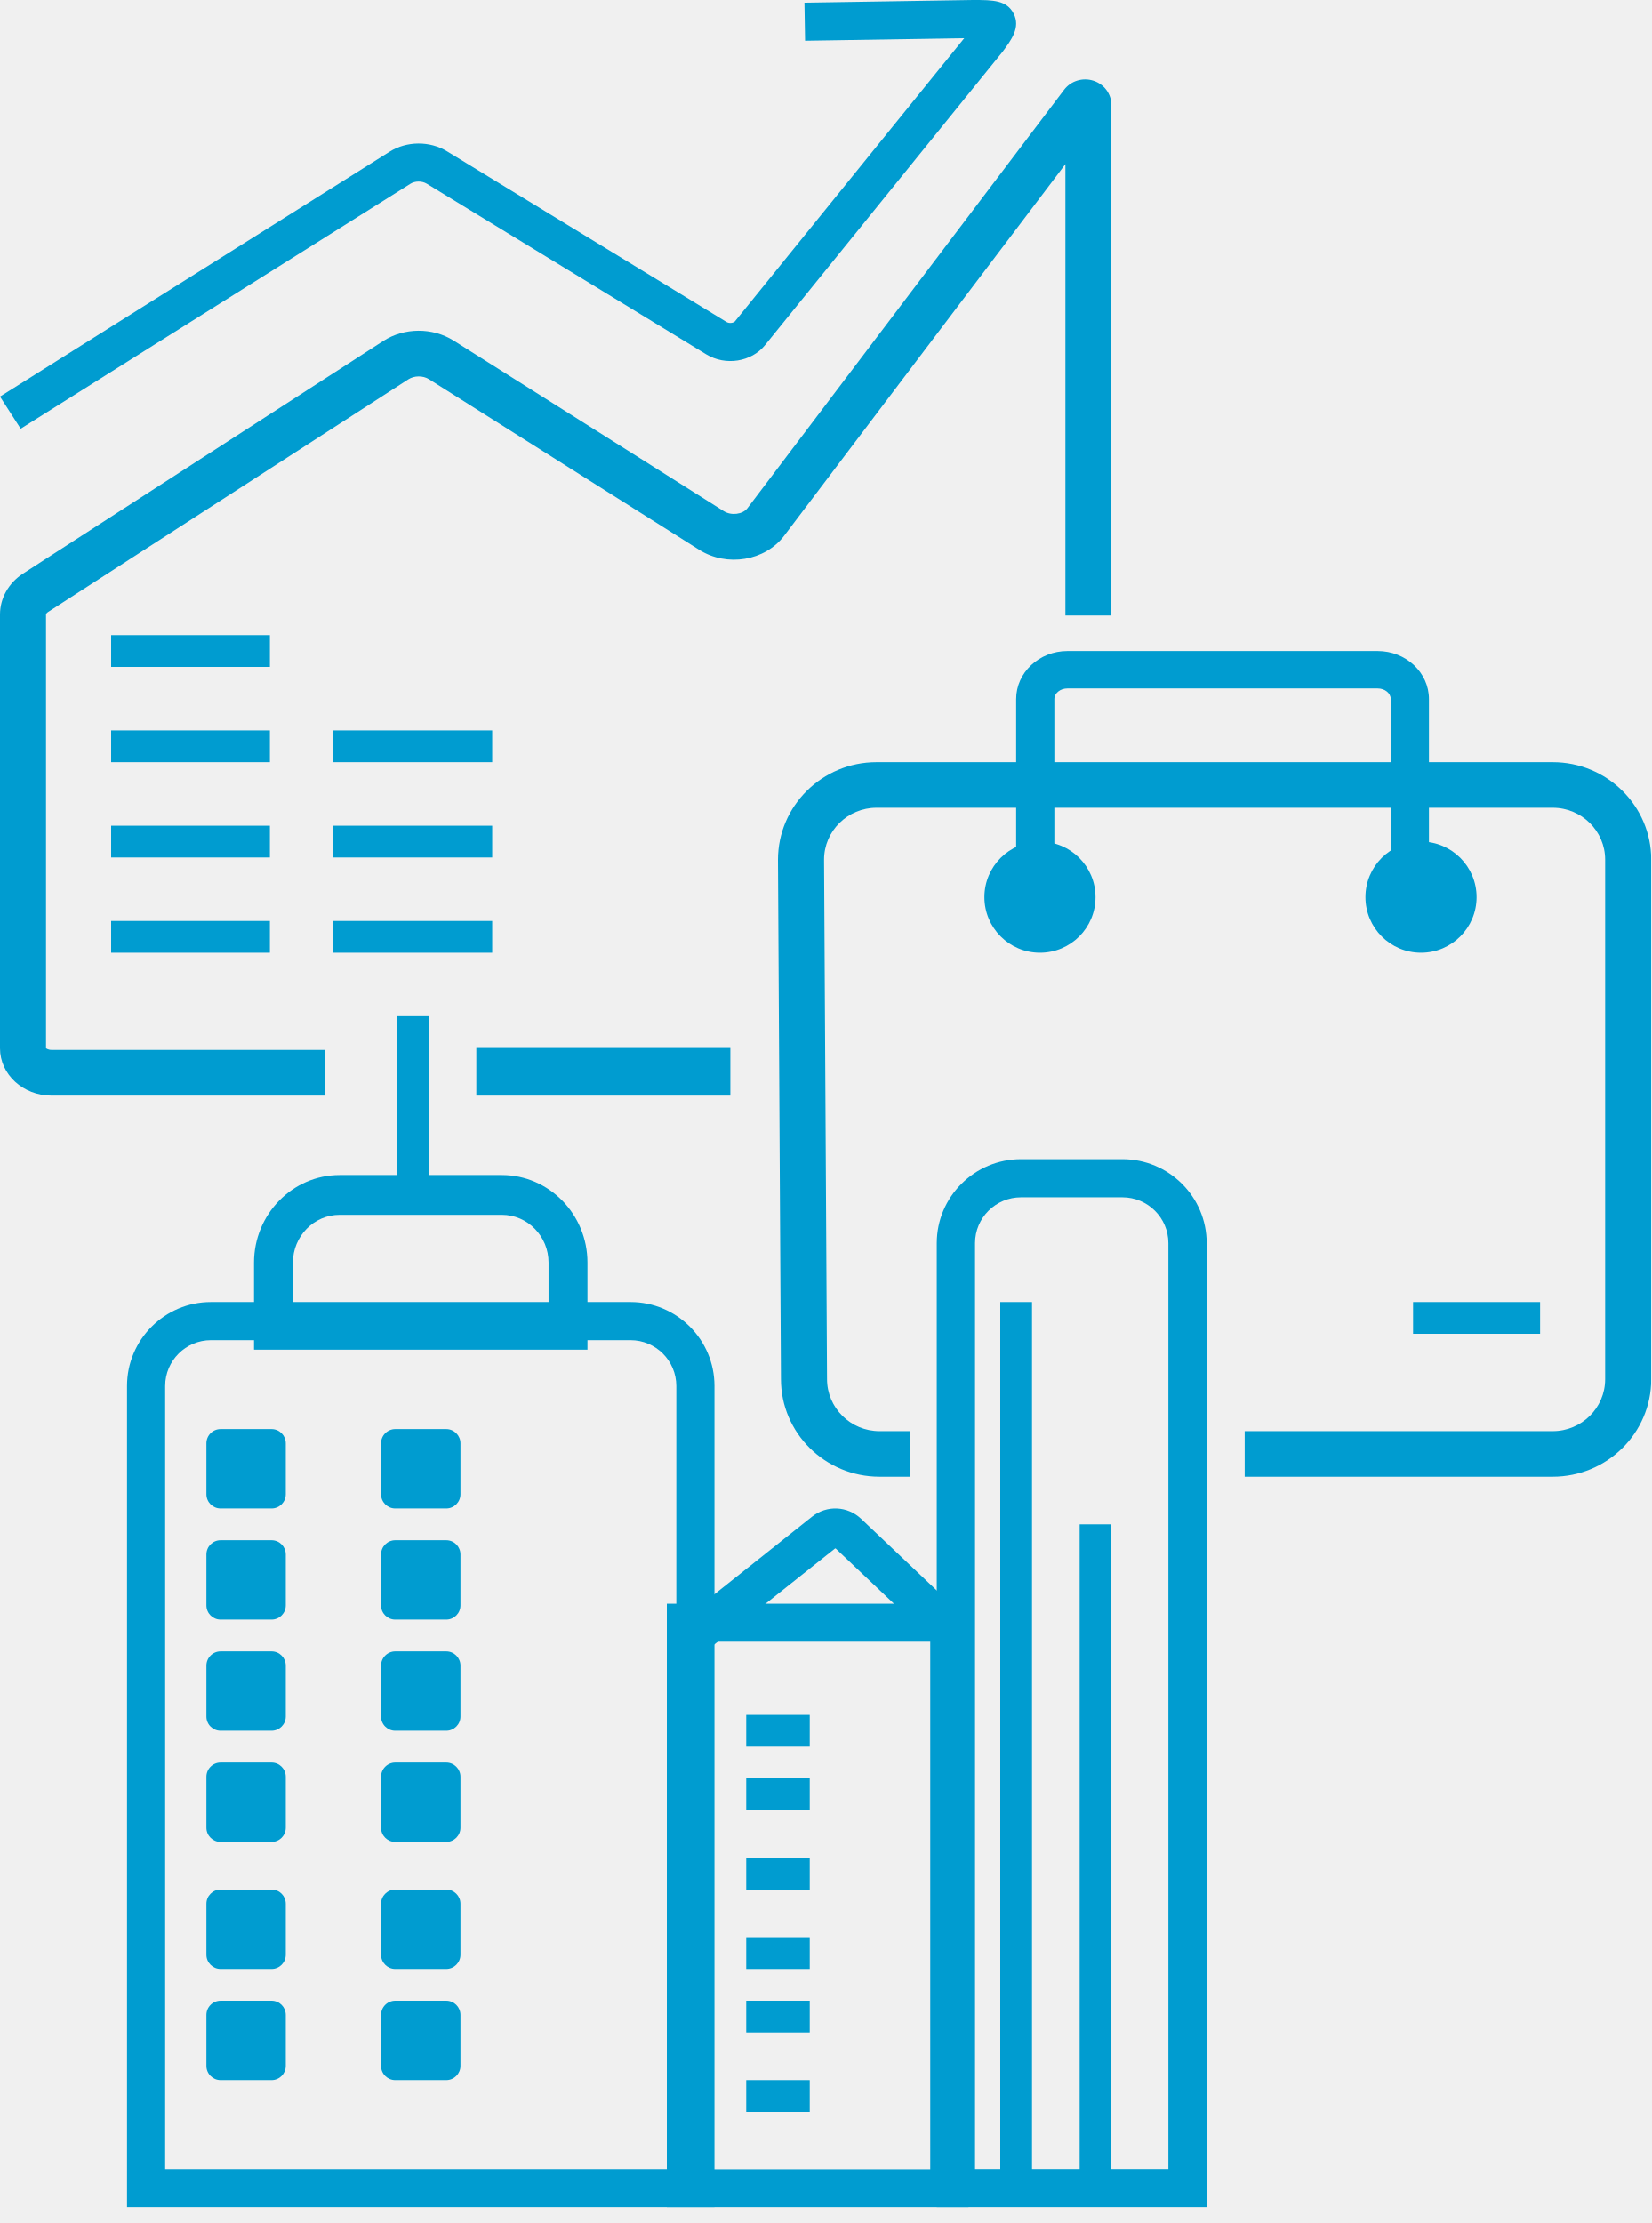
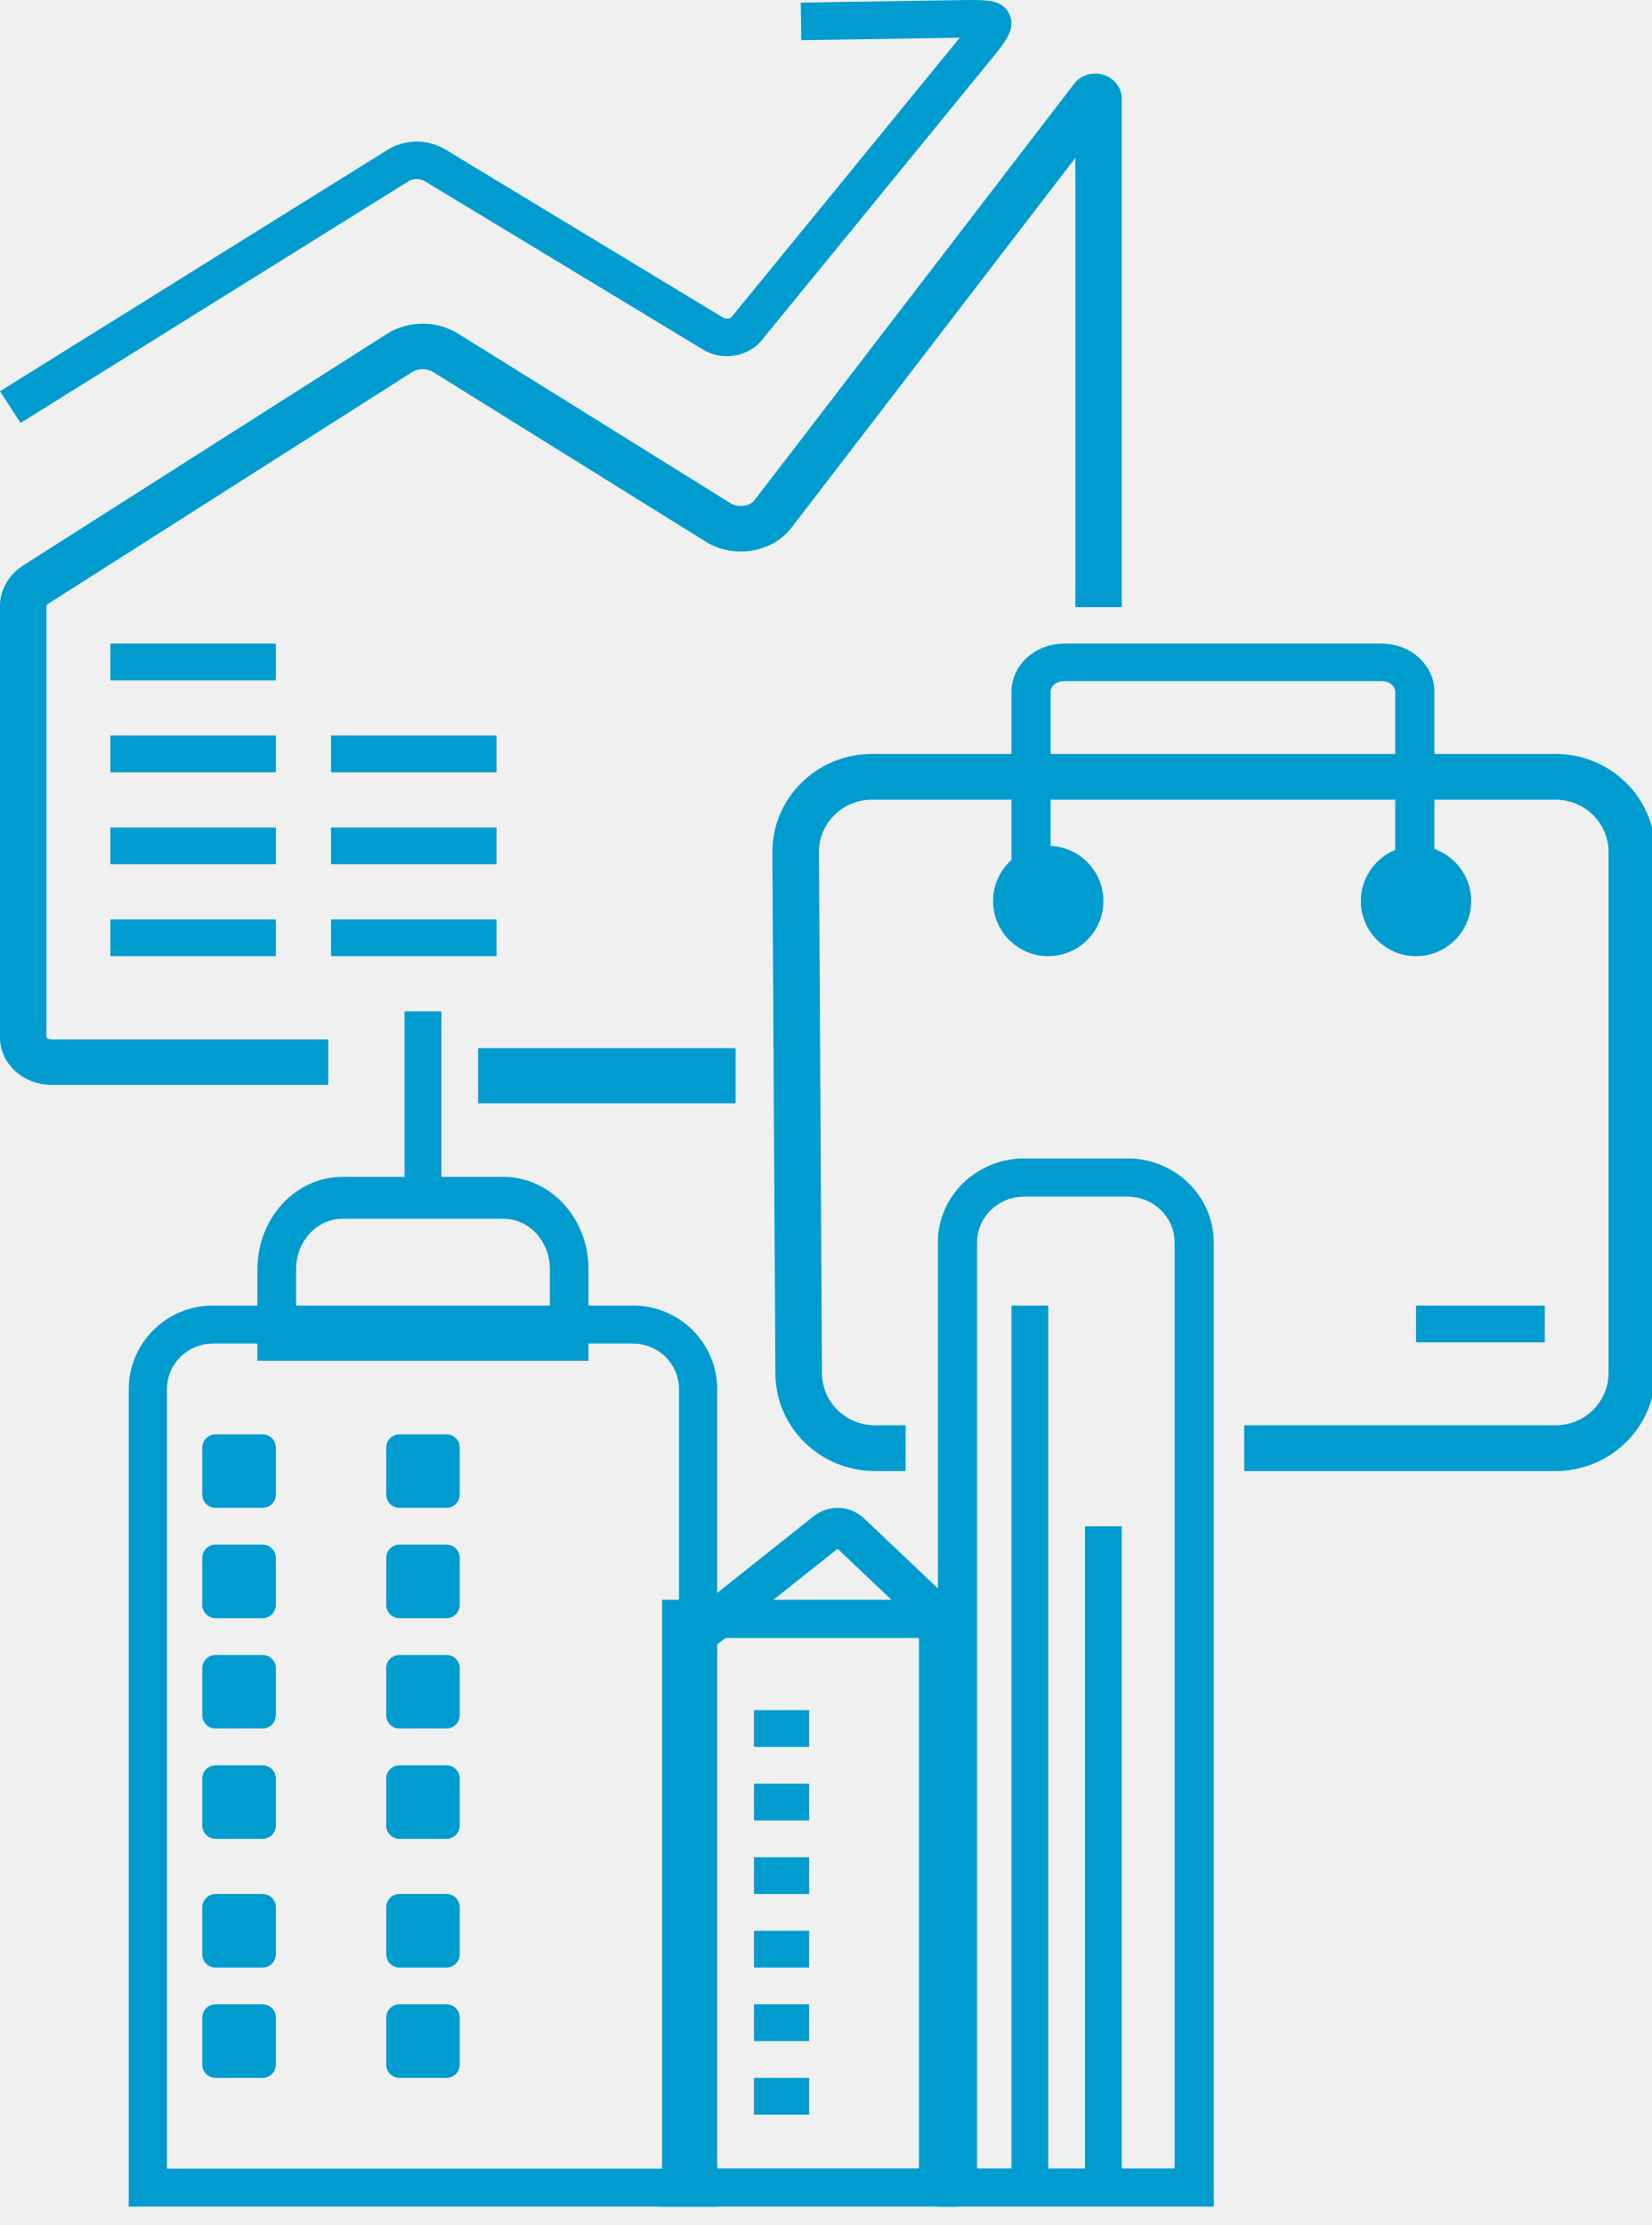
- <svg xmlns="http://www.w3.org/2000/svg" xmlns:xlink="http://www.w3.org/1999/xlink" width="104px" height="140px" viewBox="0 0 104 140" version="1.1">
+ <svg xmlns="http://www.w3.org/2000/svg" xmlns:xlink="http://www.w3.org/1999/xlink" width="72px" height="97px" viewBox="0 0 72 97" version="1.1">
  <defs>
-     <polygon id="path-1" points="0 140 104 140 104 0 0 0" />
+     <polygon id="path-1" points="0 97 72.149 97 72.149 0 0 0" />
  </defs>
  <g id="Page-1" stroke="none" stroke-width="1" fill="none" fill-rule="evenodd">
-     <g id="Artboard" transform="translate(-104, -47)">
-       <g id="Group-44" transform="translate(104, 47)">
-         <path d="M20.483,69 L3.241,69 C1.453,69 0,67.663 0,66.02 L0,38.698 C0,37.673 0.544,36.71 1.454,36.121 L24.138,21.476 C25.461,20.622 27.244,20.614 28.576,21.454 L45.589,32.192 C46.057,32.487 46.779,32.397 47.075,32.006 L67.02,5.654 C67.45,5.088 68.199,4.86 68.881,5.087 C69.55,5.309 70,5.924 70,6.615 L70,38.764 L67.102,38.764 L67.102,10.337 L49.392,33.736 C48.186,35.33 45.782,35.727 44.035,34.623 L27.022,23.885 C26.642,23.645 26.094,23.648 25.718,23.89 L3.034,38.536 C2.934,38.6 2.898,38.669 2.898,38.698 L2.898,66.02 C2.909,66.021 3.03,66.12 3.241,66.12 L20.483,66.12 L20.483,69 Z" id="Fill-1" fill="#009CD0" />
+     <g id="画板" transform="translate(-99, -51)">
+       <g id="市场渠道" transform="translate(99, 51)">
+         <path d="M14.309,47.298 L2.264,47.298 C1.015,47.298 0,46.376 0,45.244 L0,26.422 C0,25.716 0.38,25.052 1.016,24.647 L16.863,14.557 C17.787,13.969 19.032,13.963 19.963,14.542 L31.847,21.94 C32.175,22.143 32.679,22.081 32.886,21.811 L46.819,3.657 C47.119,3.267 47.643,3.11 48.119,3.267 C48.587,3.42 48.901,3.843 48.901,4.319 L48.901,26.467 L46.876,26.467 L46.876,6.884 L34.504,23.004 C33.662,24.101 31.983,24.375 30.762,23.614 L18.877,16.217 C18.612,16.052 18.229,16.054 17.966,16.221 L2.12,26.31 C2.05,26.354 2.025,26.402 2.025,26.422 L2.025,45.244 C2.032,45.245 2.117,45.314 2.264,45.314 L14.309,45.314 L14.309,47.298 Z" id="Fill-1" fill="#009CD0" />
        <mask id="mask-2" fill="white">
          <use xlink:href="#path-1" />
        </mask>
        <g id="Clip-4" />
-         <polygon id="Fill-3" fill="#009CD0" mask="url(#mask-2)" points="30 69 46 69 46 66 30 66" />
-         <path d="M1.302,27 L0,24.977 L24.542,9.552 C25.618,8.876 27.07,8.867 28.155,9.53 L45.758,20.278 C45.943,20.391 46.215,20.332 46.293,20.234 L60.73,2.406 L50.706,2.565 L50.667,0.169 L61.28,0 L61.329,0 C62.546,0 63.411,0.012 63.843,0.857 C64.288,1.728 63.702,2.512 63.136,3.27 L48.188,21.732 C47.322,22.8 45.695,23.056 44.482,22.317 L26.88,11.569 C26.578,11.385 26.142,11.386 25.845,11.574 L1.302,27 Z" id="Fill-5" fill="#009CD0" mask="url(#mask-2)" />
-         <polygon id="Fill-6" fill="#009CD0" mask="url(#mask-2)" points="7 42 17 42 17 40 7 40" />
-         <polygon id="Fill-7" fill="#009CD0" mask="url(#mask-2)" points="7 48 17 48 17 46 7 46" />
-         <polygon id="Fill-8" fill="#009CD0" mask="url(#mask-2)" points="7 54 17 54 17 52 7 52" />
-         <polygon id="Fill-9" fill="#009CD0" mask="url(#mask-2)" points="7 60 17 60 17 58 7 58" />
-         <polygon id="Fill-10" fill="#009CD0" mask="url(#mask-2)" points="21 48 31 48 31 46 21 46" />
-         <polygon id="Fill-11" fill="#009CD0" mask="url(#mask-2)" points="21 54 31 54 31 52 21 52" />
-         <polygon id="Fill-12" fill="#009CD0" mask="url(#mask-2)" points="21 60 31 60 31 58 21 58" />
-         <polygon id="Fill-13" fill="#009CD0" mask="url(#mask-2)" points="89 84 97 84 97 82 89 82" />
-         <path d="M10.403,136.598 L42.597,136.598 L42.597,87.287 C42.597,85.697 41.303,84.402 39.712,84.402 L13.288,84.402 C11.697,84.402 10.403,85.697 10.403,87.287 L10.403,136.598 Z M45,139 L8,139 L8,87.287 C8,84.372 10.372,82 13.288,82 L39.712,82 C42.628,82 45,84.372 45,87.287 L45,139 Z" id="Fill-14" fill="#009CD0" mask="url(#mask-2)" />
-         <path d="M18.45,82.494 L34.55,82.494 L34.55,79.514 C34.55,77.855 33.231,76.506 31.609,76.506 L21.391,76.506 C19.769,76.506 18.45,77.855 18.45,79.514 L18.45,82.494 Z M37,85 L16,85 L16,79.514 C16,76.474 18.419,74 21.391,74 L31.609,74 C34.582,74 37,76.474 37,79.514 L37,85 Z" id="Fill-15" fill="#009CD0" mask="url(#mask-2)" />
-         <path d="M44.41,136.608 L58.59,136.608 L58.59,103.392 L44.41,103.392 L44.41,136.608 Z M42,139 L61,139 L61,101 L42,101 L42,139 Z" id="Fill-16" fill="#009CD0" mask="url(#mask-2)" />
-         <path d="M61.411,136.597 L73.589,136.597 L73.589,78.288 C73.589,76.697 72.29,75.403 70.693,75.403 L64.307,75.403 C62.71,75.403 61.411,76.697 61.411,78.288 L61.411,136.597 Z M76,139 L59,139 L59,78.288 C59,75.373 61.381,73 64.307,73 L70.693,73 C73.619,73 76,75.373 76,78.288 L76,139 Z" id="Fill-17" fill="#009CD0" mask="url(#mask-2)" />
-         <polygon id="Fill-18" fill="#009CD0" mask="url(#mask-2)" points="25 75 27 75 27 64 25 64" />
-         <path d="M17.104,95 L13.896,95 C13.401,95 13,94.599 13,94.104 L13,90.896 C13,90.401 13.401,90 13.896,90 L17.104,90 C17.599,90 18,90.401 18,90.896 L18,94.104 C18,94.599 17.599,95 17.104,95" id="Fill-19" fill="#009CD0" mask="url(#mask-2)" />
-         <path d="M28.104,95 L24.896,95 C24.401,95 24,94.599 24,94.104 L24,90.896 C24,90.401 24.401,90 24.896,90 L28.104,90 C28.599,90 29,90.401 29,90.896 L29,94.104 C29,94.599 28.599,95 28.104,95" id="Fill-20" fill="#009CD0" mask="url(#mask-2)" />
-         <path d="M17.104,102 L13.896,102 C13.401,102 13,101.599 13,101.104 L13,97.895 C13,97.401 13.401,97 13.896,97 L17.104,97 C17.599,97 18,97.401 18,97.895 L18,101.104 C18,101.599 17.599,102 17.104,102" id="Fill-21" fill="#009CD0" mask="url(#mask-2)" />
-         <path d="M28.104,102 L24.896,102 C24.401,102 24,101.599 24,101.104 L24,97.895 C24,97.401 24.401,97 24.896,97 L28.104,97 C28.599,97 29,97.401 29,97.895 L29,101.104 C29,101.599 28.599,102 28.104,102" id="Fill-22" fill="#009CD0" mask="url(#mask-2)" />
-         <path d="M17.104,109 L13.896,109 C13.401,109 13,108.599 13,108.105 L13,104.896 C13,104.401 13.401,104 13.896,104 L17.104,104 C17.599,104 18,104.401 18,104.896 L18,108.105 C18,108.599 17.599,109 17.104,109" id="Fill-23" fill="#009CD0" mask="url(#mask-2)" />
-         <path d="M28.104,109 L24.896,109 C24.401,109 24,108.599 24,108.105 L24,104.896 C24,104.401 24.401,104 24.896,104 L28.104,104 C28.599,104 29,104.401 29,104.896 L29,108.105 C29,108.599 28.599,109 28.104,109" id="Fill-24" fill="#009CD0" mask="url(#mask-2)" />
-         <path d="M17.104,116 L13.896,116 C13.401,116 13,115.599 13,115.104 L13,111.896 C13,111.401 13.401,111 13.896,111 L17.104,111 C17.599,111 18,111.401 18,111.896 L18,115.104 C18,115.599 17.599,116 17.104,116" id="Fill-25" fill="#009CD0" mask="url(#mask-2)" />
-         <path d="M28.104,116 L24.896,116 C24.401,116 24,115.599 24,115.104 L24,111.896 C24,111.401 24.401,111 24.896,111 L28.104,111 C28.599,111 29,111.401 29,111.896 L29,115.104 C29,115.599 28.599,116 28.104,116" id="Fill-26" fill="#009CD0" mask="url(#mask-2)" />
-         <path d="M17.104,124 L13.896,124 C13.401,124 13,123.599 13,123.104 L13,119.895 C13,119.401 13.401,119 13.896,119 L17.104,119 C17.599,119 18,119.401 18,119.895 L18,123.104 C18,123.599 17.599,124 17.104,124" id="Fill-27" fill="#009CD0" mask="url(#mask-2)" />
-         <path d="M28.104,124 L24.896,124 C24.401,124 24,123.599 24,123.104 L24,119.895 C24,119.401 24.401,119 24.896,119 L28.104,119 C28.599,119 29,119.401 29,119.895 L29,123.104 C29,123.599 28.599,124 28.104,124" id="Fill-28" fill="#009CD0" mask="url(#mask-2)" />
-         <path d="M17.104,131 L13.896,131 C13.401,131 13,130.599 13,130.105 L13,126.896 C13,126.401 13.401,126 13.896,126 L17.104,126 C17.599,126 18,126.401 18,126.896 L18,130.105 C18,130.599 17.599,131 17.104,131" id="Fill-29" fill="#009CD0" mask="url(#mask-2)" />
-         <path d="M28.104,131 L24.896,131 C24.401,131 24,130.599 24,130.105 L24,126.896 C24,126.401 24.401,126 24.896,126 L28.104,126 C28.599,126 29,126.401 29,126.896 L29,130.105 C29,130.599 28.599,131 28.104,131" id="Fill-30" fill="#009CD0" mask="url(#mask-2)" />
-         <path d="M44.444,104 L43,101.992 L51.145,95.516 C52.074,94.779 53.376,94.837 54.242,95.656 L61,102.061 L59.397,103.931 L52.64,97.527 C52.626,97.512 52.604,97.513 52.589,97.524 L44.444,104 Z" id="Fill-31" fill="#009CD0" mask="url(#mask-2)" />
-         <polygon id="Fill-32" fill="#009CD0" mask="url(#mask-2)" points="47 110 51 110 51 108 47 108" />
-         <polygon id="Fill-33" fill="#009CD0" mask="url(#mask-2)" points="47 114 51 114 51 112 47 112" />
-         <polygon id="Fill-34" fill="#009CD0" mask="url(#mask-2)" points="47 119 51 119 51 117 47 117" />
-         <polygon id="Fill-35" fill="#009CD0" mask="url(#mask-2)" points="47 124 51 124 51 122 47 122" />
-         <polygon id="Fill-36" fill="#009CD0" mask="url(#mask-2)" points="47 128 51 128 51 126 47 126" />
-         <polygon id="Fill-37" fill="#009CD0" mask="url(#mask-2)" points="47 133 51 133 51 131 47 131" />
-         <polygon id="Fill-38" fill="#009CD0" mask="url(#mask-2)" points="63 137 65 137 65 82 63 82" />
-         <polygon id="Fill-39" fill="#009CD0" mask="url(#mask-2)" points="68 137 70 137 70 96 68 96" />
-         <path d="M97.793,93 L78.395,93 L78.395,90.13 L97.793,90.13 C99.616,90.13 101.098,88.664 101.098,86.862 L101.098,54.138 C101.098,52.336 99.616,50.87 97.793,50.87 L55.207,50.87 C53.385,50.87 51.902,52.336 51.902,54.138 L52.089,86.854 C52.089,88.664 53.572,90.13 55.394,90.13 L57.301,90.13 L57.301,93 L55.394,93 C51.972,93 49.187,90.246 49.187,86.862 L49,54.146 C49,50.754 51.784,48 55.207,48 L97.793,48 C101.216,48 104,50.754 104,54.138 L104,86.862 C104,90.246 101.216,93 97.793,93" id="Fill-40" fill="#009CD0" mask="url(#mask-2)" />
-         <path d="M90,56 L87.593,56 L87.593,44.025 C87.593,43.656 87.223,43.356 86.77,43.356 L67.23,43.356 C66.777,43.356 66.407,43.656 66.407,44.025 L66.407,56 L64,56 L64,44.025 C64,42.357 65.449,41 67.23,41 L86.77,41 C88.551,41 90,42.357 90,44.025 L90,56 Z" id="Fill-41" fill="#009CD0" mask="url(#mask-2)" />
-         <path d="M69,56.5 C69,58.433 67.433,60 65.5,60 C63.567,60 62,58.433 62,56.5 C62,54.567 63.567,53 65.5,53 C67.433,53 69,54.567 69,56.5" id="Fill-42" fill="#009CD0" mask="url(#mask-2)" />
-         <path d="M93,56.5 C93,58.433 91.433,60 89.5,60 C87.567,60 86,58.433 86,56.5 C86,54.567 87.567,53 89.5,53 C91.433,53 93,54.567 93,56.5" id="Fill-43" fill="#009CD0" mask="url(#mask-2)" />
+         <polygon id="Fill-3" fill="#009CD0" mask="url(#mask-2)" points="20.843 48.099 32.066 48.099 32.066 45.694 20.843 45.694" />
+         <path d="M0.897,18.438 L0,17.057 L16.908,6.523 C17.649,6.061 18.649,6.055 19.397,6.508 L31.523,13.848 C31.651,13.925 31.838,13.885 31.892,13.818 L41.838,1.643 L34.932,1.752 L34.905,0.115 L42.217,0 L42.251,0 C43.089,0 43.685,0.008 43.983,0.585 C44.289,1.18 43.886,1.715 43.496,2.233 L33.198,14.841 C32.601,15.57 31.48,15.745 30.645,15.24 L18.518,7.9 C18.31,7.774 18.01,7.775 17.805,7.904 L0.897,18.438 Z" id="Fill-5" fill="#009CD0" mask="url(#mask-2)" />
+         <polygon id="Fill-6" fill="#009CD0" mask="url(#mask-2)" points="4.81 29.661 12.025 29.661 12.025 28.058 4.81 28.058" />
+         <polygon id="Fill-7" fill="#009CD0" mask="url(#mask-2)" points="4.81 33.669 12.025 33.669 12.025 32.066 4.81 32.066" />
+         <polygon id="Fill-8" fill="#009CD0" mask="url(#mask-2)" points="4.81 37.678 12.025 37.678 12.025 36.074 4.81 36.074" />
+         <polygon id="Fill-9" fill="#009CD0" mask="url(#mask-2)" points="4.81 41.686 12.025 41.686 12.025 40.083 4.81 40.083" />
+         <polygon id="Fill-10" fill="#009CD0" mask="url(#mask-2)" points="14.43 33.669 21.645 33.669 21.645 32.066 14.43 32.066" />
+         <polygon id="Fill-11" fill="#009CD0" mask="url(#mask-2)" points="14.43 37.678 21.645 37.678 21.645 36.074 14.43 36.074" />
+         <polygon id="Fill-12" fill="#009CD0" mask="url(#mask-2)" points="14.43 41.686 21.645 41.686 21.645 40.083 14.43 40.083" />
+         <polygon id="Fill-13" fill="#009CD0" mask="url(#mask-2)" points="61.727 58.521 67.339 58.521 67.339 56.917 61.727 56.917" />
+         <path d="M7.277,94.543 L29.599,94.543 L29.599,60.561 C29.599,59.465 28.702,58.573 27.598,58.573 L9.278,58.573 C8.175,58.573 7.277,59.465 7.277,60.561 L7.277,94.543 Z M31.264,96.198 L5.612,96.198 L5.612,60.561 C5.612,58.552 7.256,56.917 9.278,56.917 L27.598,56.917 C29.62,56.917 31.264,58.552 31.264,60.561 L31.264,96.198 Z" id="Fill-14" fill="#009CD0" mask="url(#mask-2)" />
+         <path d="M12.906,57.496 L23.97,57.496 L23.97,55.324 C23.97,54.115 23.063,53.132 21.948,53.132 L14.928,53.132 C13.813,53.132 12.906,54.115 12.906,55.324 L12.906,57.496 Z M25.653,59.322 L11.223,59.322 L11.223,55.324 C11.223,53.108 12.885,51.306 14.928,51.306 L21.948,51.306 C23.991,51.306 25.653,53.108 25.653,55.324 L25.653,59.322 Z" id="Fill-15" fill="#009CD0" mask="url(#mask-2)" />
+         <path d="M30.487,94.533 L40.059,94.533 L40.059,71.409 L30.487,71.409 L30.487,94.533 Z M28.86,96.198 L41.686,96.198 L41.686,69.744 L28.86,69.744 L28.86,96.198 Z" id="Fill-16" fill="#009CD0" mask="url(#mask-2)" />
+         <path d="M42.59,94.535 L51.203,94.535 L51.203,54.165 C51.203,53.064 50.285,52.168 49.155,52.168 L44.638,52.168 C43.509,52.168 42.59,53.064 42.59,54.165 L42.59,94.535 Z M52.909,96.198 L40.884,96.198 L40.884,54.165 C40.884,52.147 42.568,50.504 44.638,50.504 L49.155,50.504 C51.225,50.504 52.909,52.147 52.909,54.165 L52.909,96.198 Z" id="Fill-17" fill="#009CD0" mask="url(#mask-2)" />
+         <polygon id="Fill-18" fill="#009CD0" mask="url(#mask-2)" points="17.636 52.107 19.24 52.107 19.24 44.091 17.636 44.091" />
+         <path d="M11.45,65.736 L9.392,65.736 C9.075,65.736 8.818,65.478 8.818,65.161 L8.818,63.104 C8.818,62.786 9.075,62.529 9.392,62.529 L11.45,62.529 C11.767,62.529 12.025,62.786 12.025,63.104 L12.025,65.161 C12.025,65.478 11.767,65.736 11.45,65.736" id="Fill-19" fill="#009CD0" mask="url(#mask-2)" />
+         <path d="M19.467,65.736 L17.409,65.736 C17.092,65.736 16.835,65.478 16.835,65.161 L16.835,63.104 C16.835,62.786 17.092,62.529 17.409,62.529 L19.467,62.529 C19.784,62.529 20.041,62.786 20.041,63.104 L20.041,65.161 C20.041,65.478 19.784,65.736 19.467,65.736" id="Fill-20" fill="#009CD0" mask="url(#mask-2)" />
+         <path d="M11.45,70.545 L9.392,70.545 C9.075,70.545 8.818,70.288 8.818,69.971 L8.818,67.913 C8.818,67.596 9.075,67.339 9.392,67.339 L11.45,67.339 C11.767,67.339 12.025,67.596 12.025,67.913 L12.025,69.971 C12.025,70.288 11.767,70.545 11.45,70.545" id="Fill-21" fill="#009CD0" mask="url(#mask-2)" />
+         <path d="M19.467,70.545 L17.409,70.545 C17.092,70.545 16.835,70.288 16.835,69.971 L16.835,67.913 C16.835,67.596 17.092,67.339 17.409,67.339 L19.467,67.339 C19.784,67.339 20.041,67.596 20.041,67.913 L20.041,69.971 C20.041,70.288 19.784,70.545 19.467,70.545" id="Fill-22" fill="#009CD0" mask="url(#mask-2)" />
+         <path d="M11.45,75.355 L9.392,75.355 C9.075,75.355 8.818,75.098 8.818,74.781 L8.818,72.723 C8.818,72.406 9.075,72.149 9.392,72.149 L11.45,72.149 C11.767,72.149 12.025,72.406 12.025,72.723 L12.025,74.781 C12.025,75.098 11.767,75.355 11.45,75.355" id="Fill-23" fill="#009CD0" mask="url(#mask-2)" />
+         <path d="M19.467,75.355 L17.409,75.355 C17.092,75.355 16.835,75.098 16.835,74.781 L16.835,72.723 C16.835,72.406 17.092,72.149 17.409,72.149 L19.467,72.149 C19.784,72.149 20.041,72.406 20.041,72.723 L20.041,74.781 C20.041,75.098 19.784,75.355 19.467,75.355" id="Fill-24" fill="#009CD0" mask="url(#mask-2)" />
+         <path d="M11.45,80.165 L9.392,80.165 C9.075,80.165 8.818,79.908 8.818,79.591 L8.818,77.533 C8.818,77.216 9.075,76.959 9.392,76.959 L11.45,76.959 C11.767,76.959 12.025,77.216 12.025,77.533 L12.025,79.591 C12.025,79.908 11.767,80.165 11.45,80.165" id="Fill-25" fill="#009CD0" mask="url(#mask-2)" />
+         <path d="M19.467,80.165 L17.409,80.165 C17.092,80.165 16.835,79.908 16.835,79.591 L16.835,77.533 C16.835,77.216 17.092,76.959 17.409,76.959 L19.467,76.959 C19.784,76.959 20.041,77.216 20.041,77.533 L20.041,79.591 C20.041,79.908 19.784,80.165 19.467,80.165" id="Fill-26" fill="#009CD0" mask="url(#mask-2)" />
+         <path d="M11.45,85.777 L9.392,85.777 C9.075,85.777 8.818,85.519 8.818,85.202 L8.818,83.145 C8.818,82.827 9.075,82.57 9.392,82.57 L11.45,82.57 C11.767,82.57 12.025,82.827 12.025,83.145 L12.025,85.202 C12.025,85.519 11.767,85.777 11.45,85.777" id="Fill-27" fill="#009CD0" mask="url(#mask-2)" />
+         <path d="M19.467,85.777 L17.409,85.777 C17.092,85.777 16.835,85.519 16.835,85.202 L16.835,83.145 C16.835,82.827 17.092,82.57 17.409,82.57 L19.467,82.57 C19.784,82.57 20.041,82.827 20.041,83.145 L20.041,85.202 C20.041,85.519 19.784,85.777 19.467,85.777" id="Fill-28" fill="#009CD0" mask="url(#mask-2)" />
+         <path d="M11.45,90.587 L9.392,90.587 C9.075,90.587 8.818,90.33 8.818,90.012 L8.818,87.955 C8.818,87.638 9.075,87.38 9.392,87.38 L11.45,87.38 C11.767,87.38 12.025,87.638 12.025,87.955 L12.025,90.012 C12.025,90.33 11.767,90.587 11.45,90.587" id="Fill-29" fill="#009CD0" mask="url(#mask-2)" />
+         <path d="M19.467,90.587 L17.409,90.587 C17.092,90.587 16.835,90.33 16.835,90.012 L16.835,87.955 C16.835,87.638 17.092,87.38 17.409,87.38 L19.467,87.38 C19.784,87.38 20.041,87.638 20.041,87.955 L20.041,90.012 C20.041,90.33 19.784,90.587 19.467,90.587" id="Fill-30" fill="#009CD0" mask="url(#mask-2)" />
+         <path d="M30.69,72.149 L29.661,70.718 L35.465,66.103 C36.127,65.578 37.055,65.619 37.672,66.203 L42.488,70.767 L41.345,72.1 L36.53,67.536 C36.52,67.526 36.505,67.527 36.494,67.534 L30.69,72.149 Z" id="Fill-31" fill="#009CD0" mask="url(#mask-2)" />
+         <polygon id="Fill-32" fill="#009CD0" mask="url(#mask-2)" points="32.868 76.157 35.273 76.157 35.273 74.554 32.868 74.554" />
+         <polygon id="Fill-33" fill="#009CD0" mask="url(#mask-2)" points="32.868 79.364 35.273 79.364 35.273 77.76 32.868 77.76" />
+         <polygon id="Fill-34" fill="#009CD0" mask="url(#mask-2)" points="32.868 82.57 35.273 82.57 35.273 80.967 32.868 80.967" />
+         <polygon id="Fill-35" fill="#009CD0" mask="url(#mask-2)" points="32.868 85.777 35.273 85.777 35.273 84.174 32.868 84.174" />
+         <polygon id="Fill-36" fill="#009CD0" mask="url(#mask-2)" points="32.868 88.983 35.273 88.983 35.273 87.38 32.868 87.38" />
+         <polygon id="Fill-37" fill="#009CD0" mask="url(#mask-2)" points="32.868 92.19 35.273 92.19 35.273 90.587 32.868 90.587" />
+         <polygon id="Fill-38" fill="#009CD0" mask="url(#mask-2)" points="44.091 95.397 45.694 95.397 45.694 56.917 44.091 56.917" />
+         <polygon id="Fill-39" fill="#009CD0" mask="url(#mask-2)" points="47.298 94.595 48.901 94.595 48.901 66.537 47.298 66.537" />
+         <path d="M67.806,64.132 L54.235,64.132 L54.235,62.138 L67.806,62.138 C69.081,62.138 70.118,61.12 70.118,59.868 L70.118,37.132 C70.118,35.88 69.081,34.862 67.806,34.862 L38.012,34.862 C36.737,34.862 35.7,35.88 35.7,37.132 L35.831,59.862 C35.831,61.12 36.868,62.138 38.143,62.138 L39.477,62.138 L39.477,64.132 L38.143,64.132 C35.748,64.132 33.8,62.219 33.8,59.868 L33.669,37.138 C33.669,34.781 35.617,32.868 38.012,32.868 L67.806,32.868 C70.201,32.868 72.149,34.781 72.149,37.132 L72.149,59.868 C72.149,62.219 70.201,64.132 67.806,64.132" id="Fill-40" fill="#009CD0" mask="url(#mask-2)" />
+         <path d="M62.529,38.479 L60.822,38.479 L60.822,30.159 C60.822,29.903 60.56,29.695 60.238,29.695 L46.381,29.695 C46.06,29.695 45.798,29.903 45.798,30.159 L45.798,38.479 L44.091,38.479 L44.091,30.159 C44.091,29.001 45.118,28.058 46.381,28.058 L60.238,28.058 C61.501,28.058 62.529,29.001 62.529,30.159 L62.529,38.479 Z" id="Fill-41" fill="#009CD0" mask="url(#mask-2)" />
+         <path d="M48.099,39.281 C48.099,40.609 47.022,41.686 45.694,41.686 C44.366,41.686 43.289,40.609 43.289,39.281 C43.289,37.953 44.366,36.876 45.694,36.876 C47.022,36.876 48.099,37.953 48.099,39.281" id="Fill-42" fill="#009CD0" mask="url(#mask-2)" />
+         <path d="M64.132,39.281 C64.132,40.609 63.055,41.686 61.727,41.686 C60.399,41.686 59.322,40.609 59.322,39.281 C59.322,37.953 60.399,36.876 61.727,36.876 C63.055,36.876 64.132,37.953 64.132,39.281" id="Fill-43" fill="#009CD0" mask="url(#mask-2)" />
      </g>
    </g>
  </g>
</svg>
